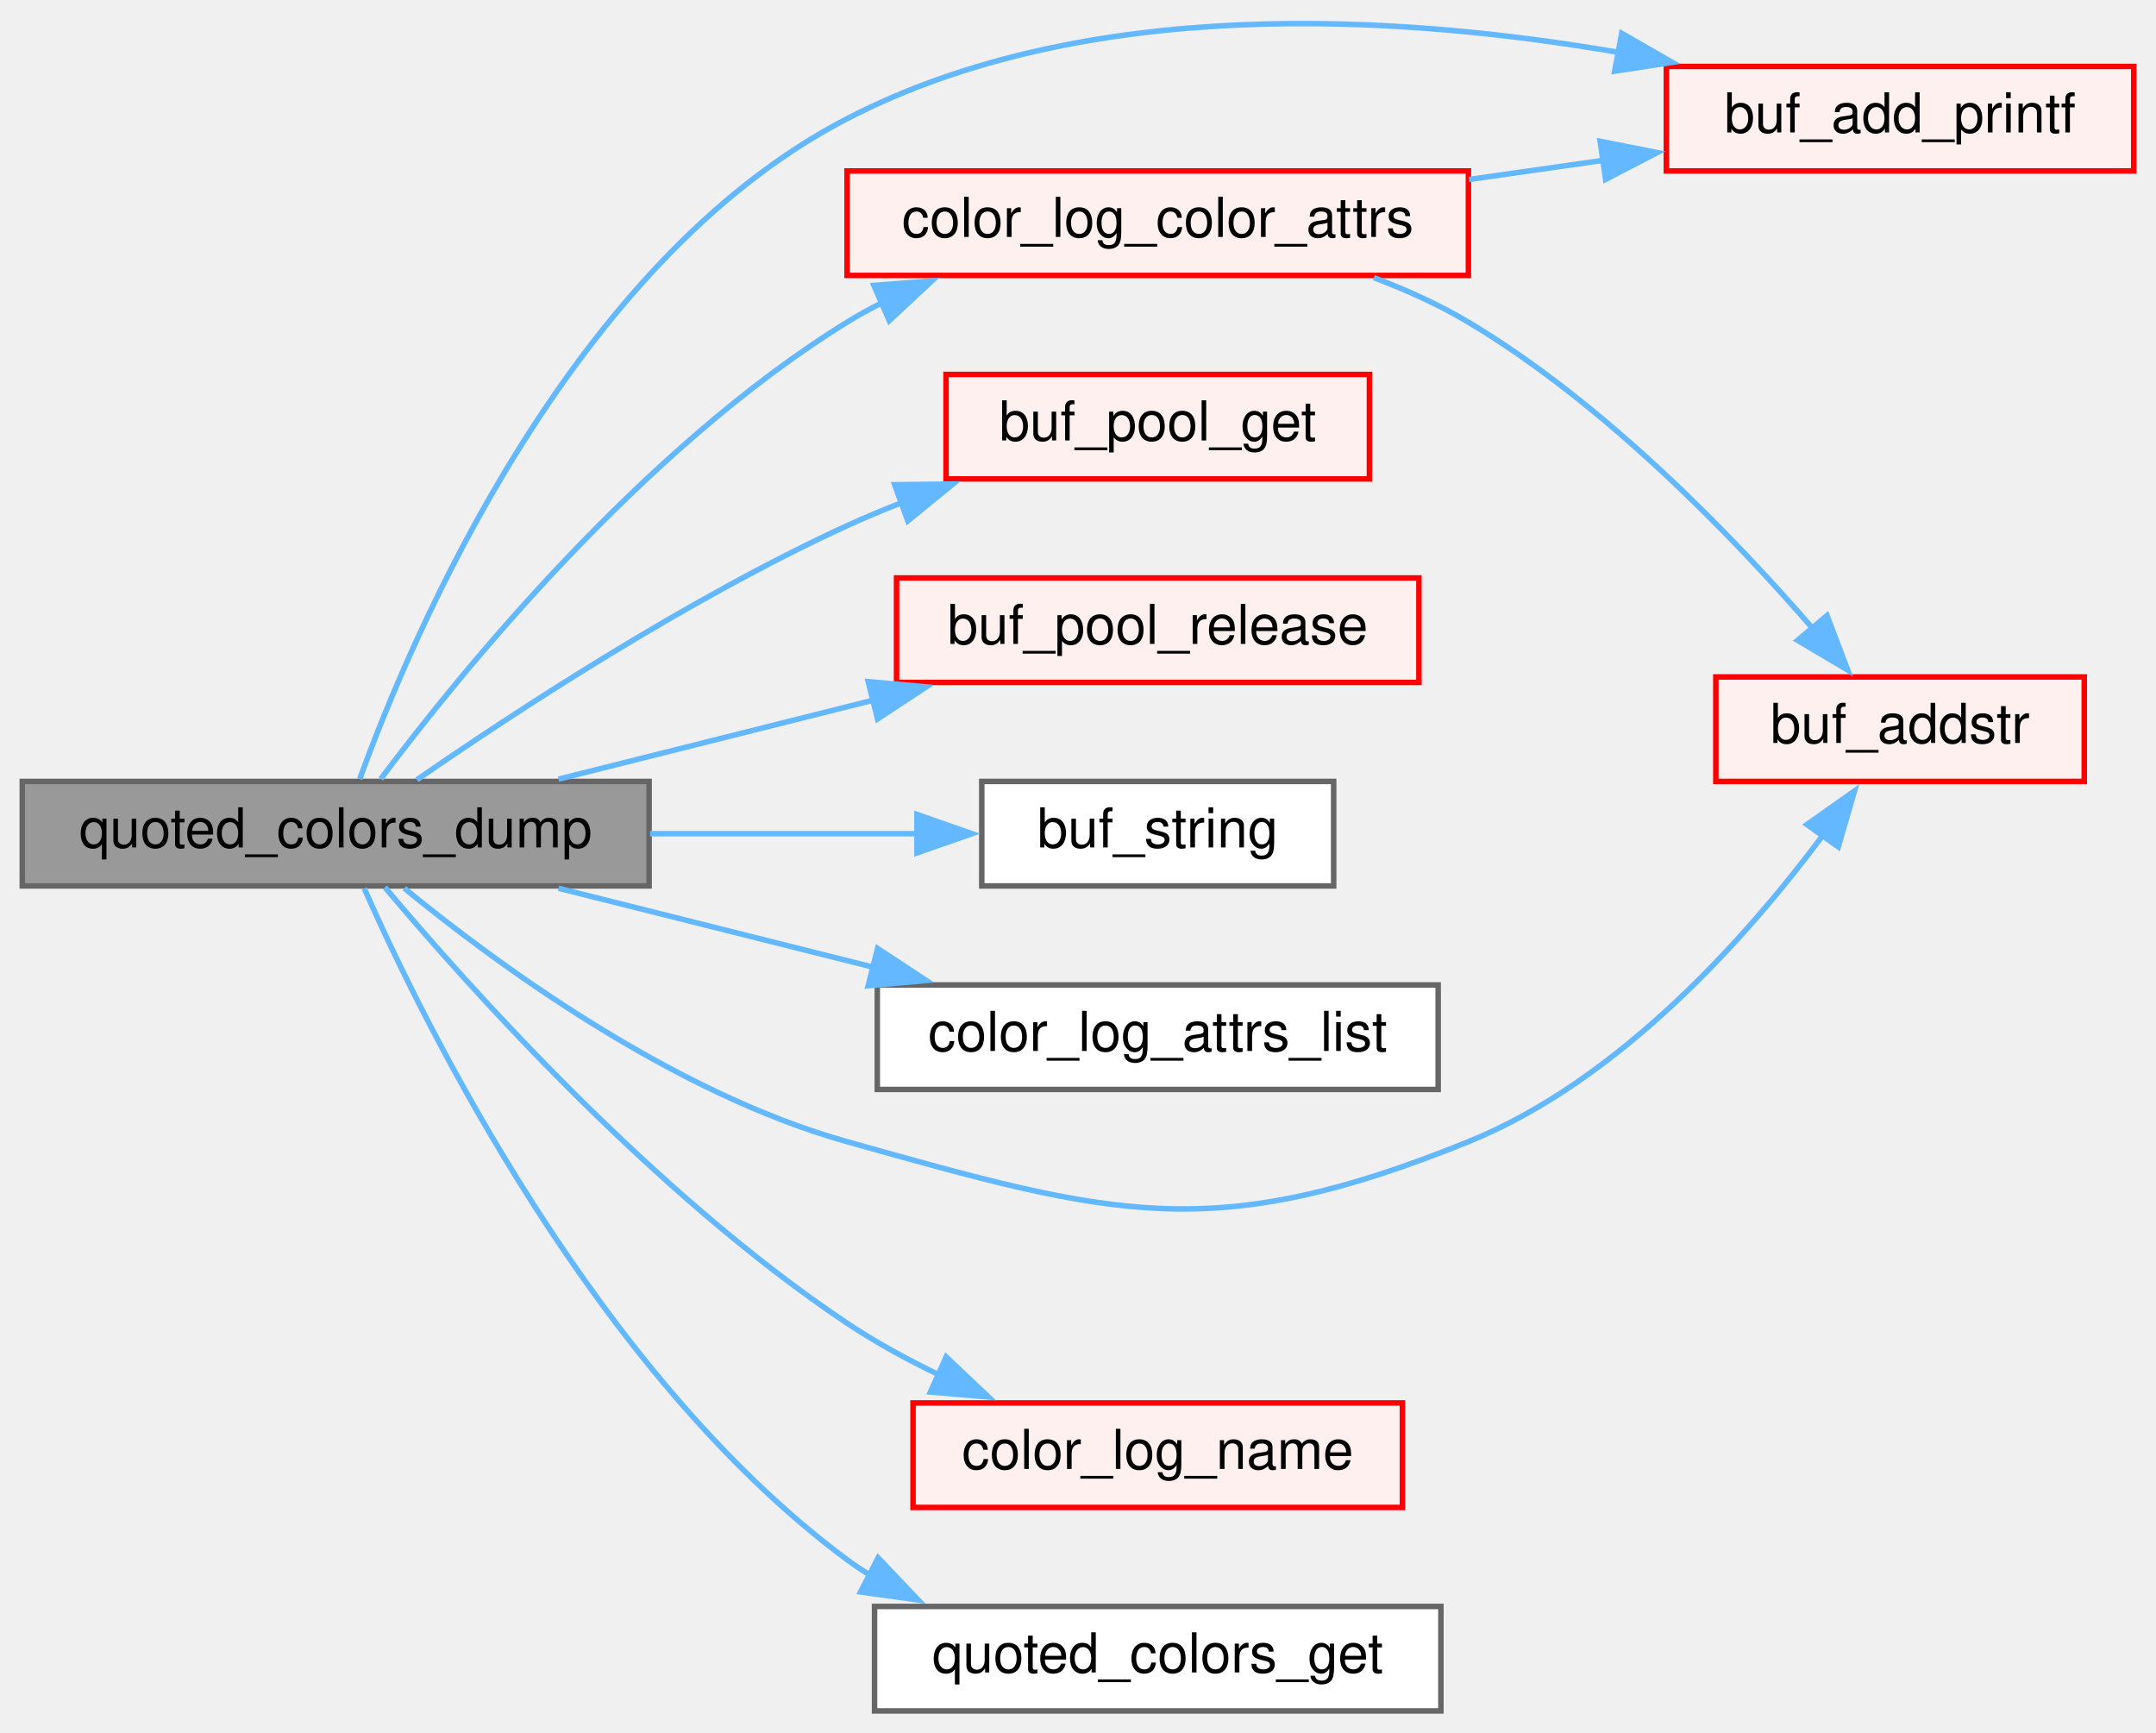
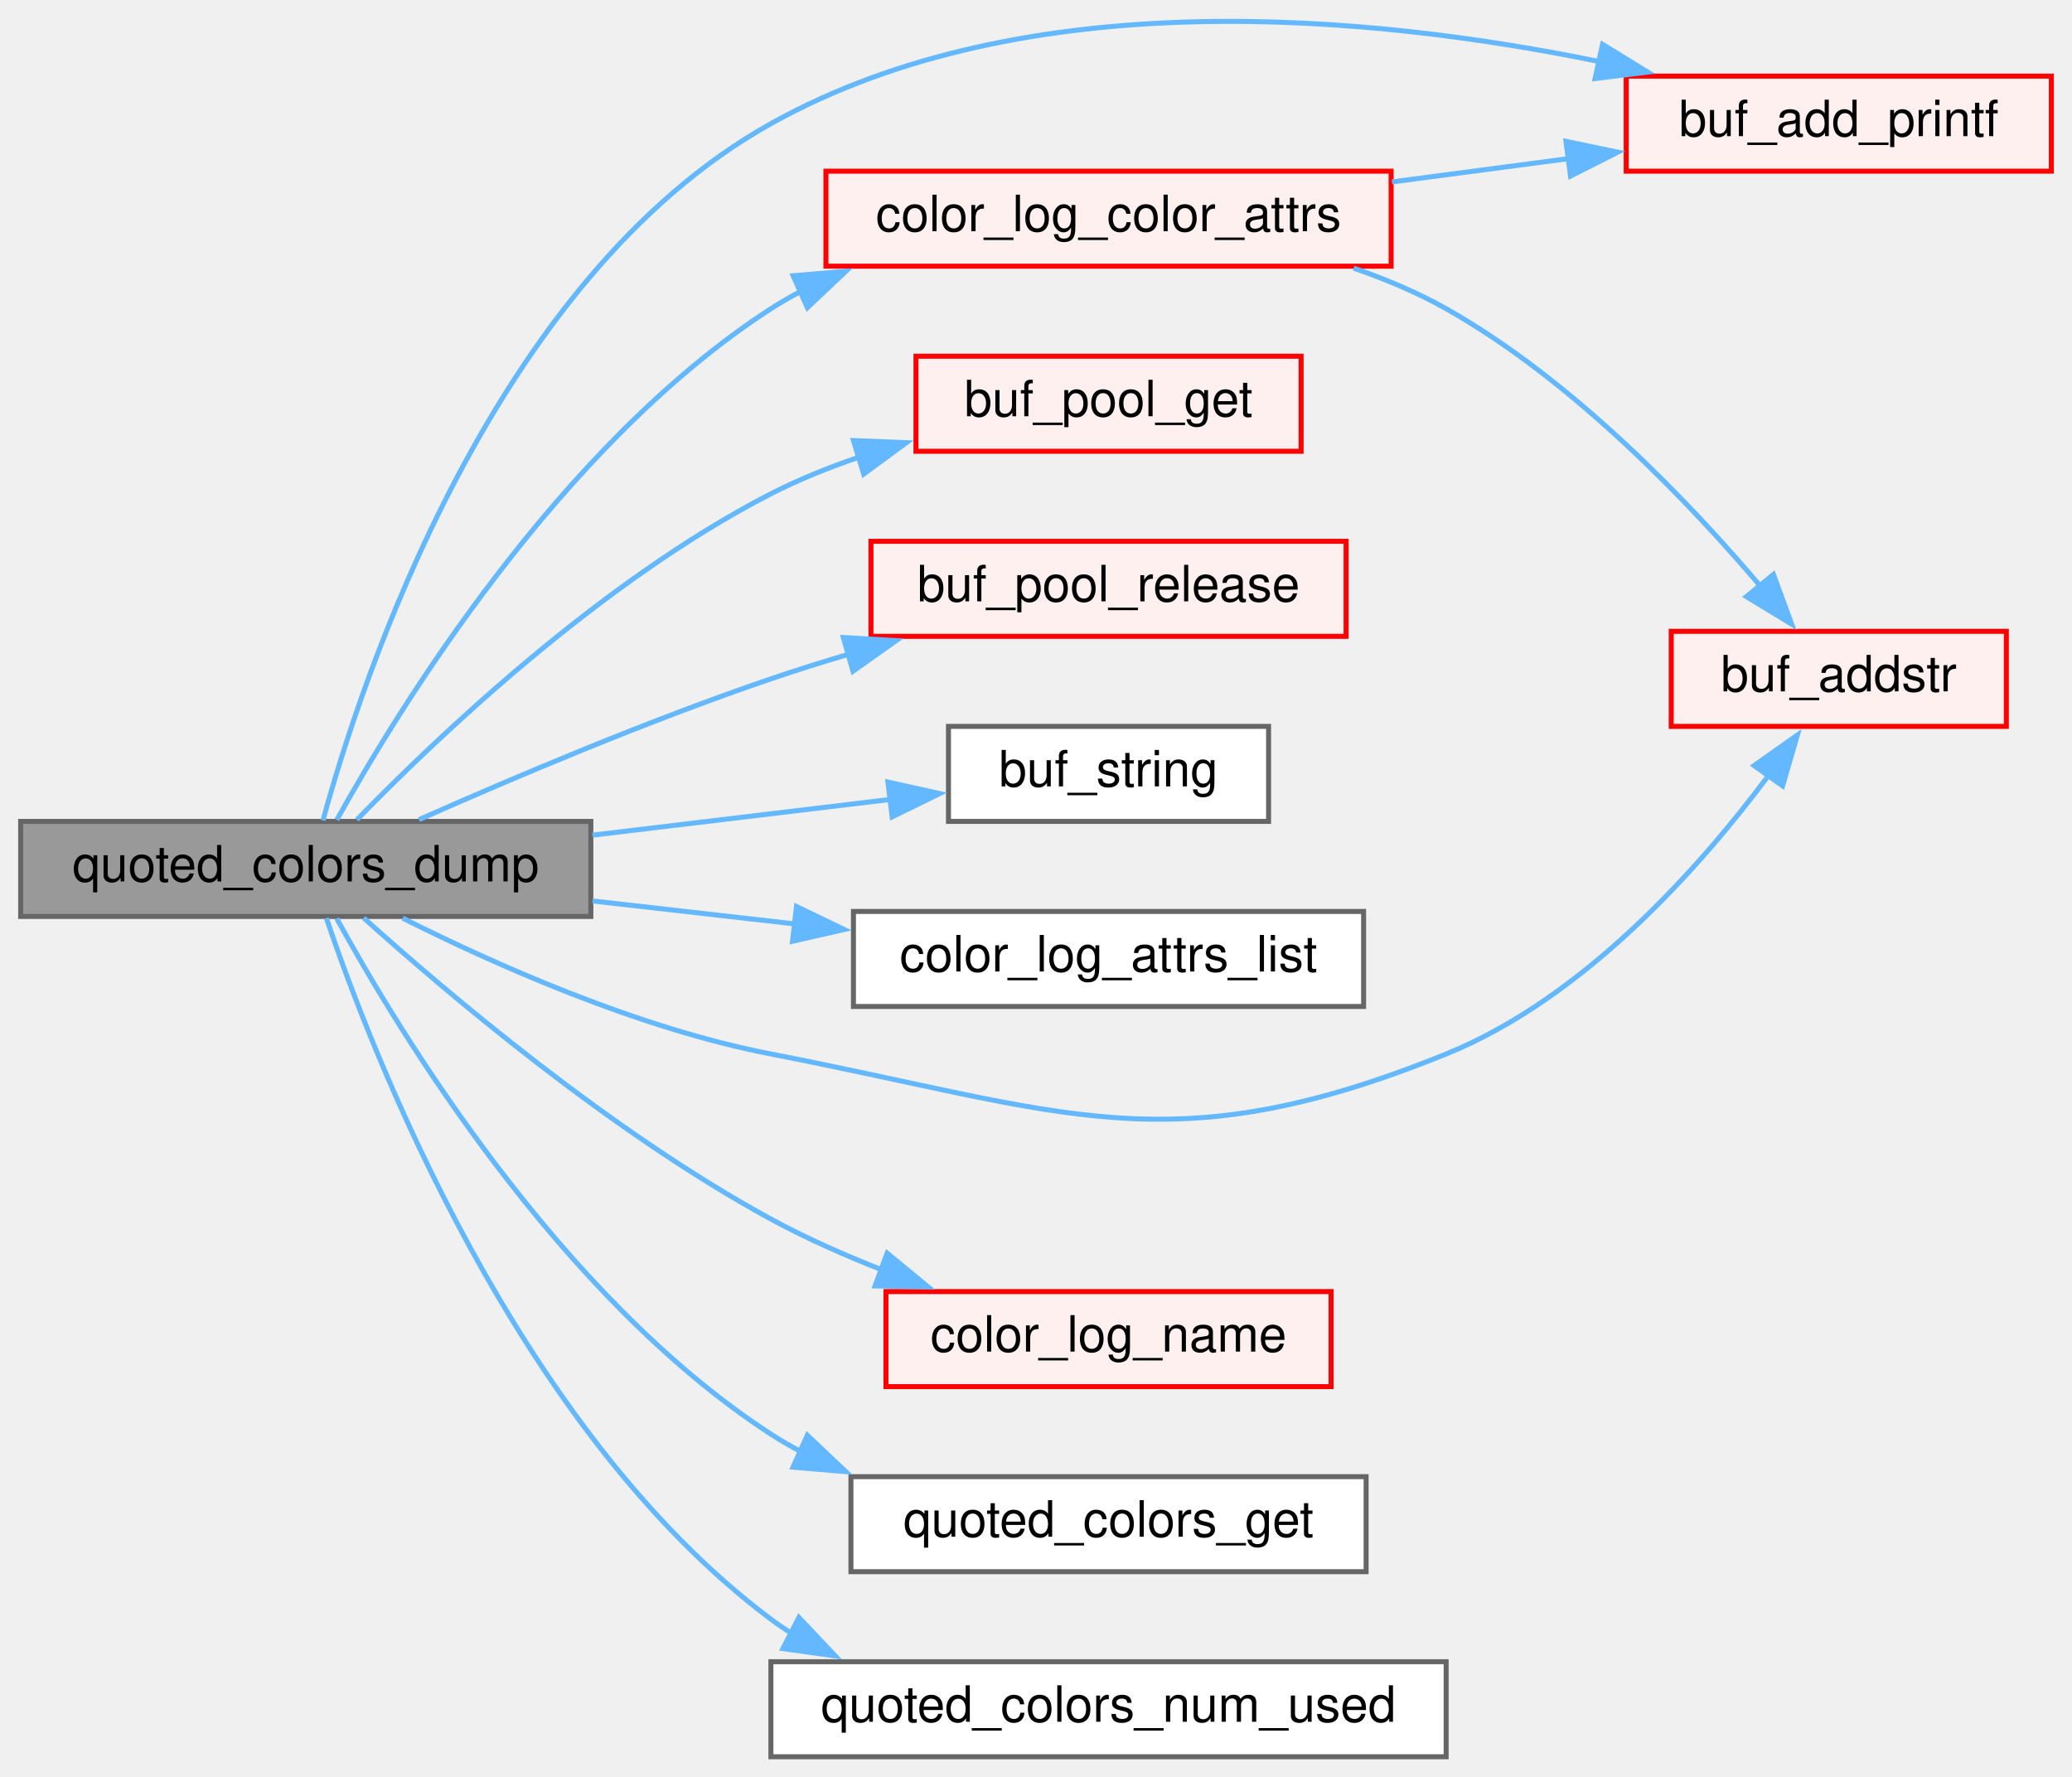
- <svg xmlns="http://www.w3.org/2000/svg" xmlns:xlink="http://www.w3.org/1999/xlink" width="392pt" height="315pt" viewBox="0.00 0.00 392.00 315.08">
-   <g id="graph0" class="graph" transform="scale(1 1) rotate(0) translate(4 311.08)">
+ <svg xmlns="http://www.w3.org/2000/svg" xmlns:xlink="http://www.w3.org/1999/xlink" width="414pt" height="355pt" viewBox="0.00 0.00 414.00 355.22">
+   <g id="graph0" class="graph" transform="scale(1 1) rotate(0) translate(4 351.22)">
    <g id="node1" class="node">
      <g id="a_node1">
        <a xlink:title="Dump all the Quoted colours.">
-           <polygon fill="#999999" stroke="#666666" points="114,-169 0,-169 0,-150 114,-150 114,-169" />
-           <text text-anchor="middle" x="57" y="-157" font-family="Helvetica,sans-Serif" font-size="10.00">quoted_colors_dump</text>
+           <polygon fill="#999999" stroke="#666666" points="114,-187 0,-187 0,-168 114,-168 114,-187" />
+           <text text-anchor="middle" x="57" y="-175" font-family="Helvetica,sans-Serif" font-size="10.00">quoted_colors_dump</text>
        </a>
      </g>
    </g>
    <g id="node2" class="node">
      <g id="a_node2">
        <a xlink:href="buffer_8c.html#a0849b79217aad19e4bf9381d532d59d1" target="_top" xlink:title="Format a string appending a Buffer.">
-           <polygon fill="#fff0f0" stroke="red" points="384,-299 299,-299 299,-280 384,-280 384,-299" />
-           <text text-anchor="middle" x="341.5" y="-287" font-family="Helvetica,sans-Serif" font-size="10.00">buf_add_printf</text>
+           <polygon fill="#fff0f0" stroke="red" points="406,-336 321,-336 321,-317 406,-317 406,-336" />
+           <text text-anchor="middle" x="363.5" y="-324" font-family="Helvetica,sans-Serif" font-size="10.00">buf_add_printf</text>
        </a>
      </g>
    </g>
    <g id="edge1" class="edge">
-       <path fill="none" stroke="#63b8ff" d="M61.37,-169.44C70.67,-195.1 99.41,-263.33 150,-289.5 193.4,-311.96 250.17,-308.49 290.41,-301.54" />
-       <polygon fill="#63b8ff" stroke="#63b8ff" points="290.88,-305.02 300.07,-299.74 289.6,-298.14 290.88,-305.02" />
+       <path fill="none" stroke="#63b8ff" d="M60.44,-187.19C68.05,-215.06 94.24,-295.4 150,-326.5 201.09,-355 270.41,-348.19 315.78,-338.88" />
+       <polygon fill="#63b8ff" stroke="#63b8ff" points="316.27,-342.36 325.3,-336.81 314.78,-335.52 316.27,-342.36" />
    </g>
    <g id="node3" class="node">
      <g id="a_node3">
        <a xlink:href="buffer_8c.html#a9924e74ddcb5280ab380e4627d1fba99" target="_top" xlink:title="Add a string to a Buffer.">
-           <polygon fill="#fff0f0" stroke="red" points="375,-188 308,-188 308,-169 375,-169 375,-188" />
-           <text text-anchor="middle" x="341.5" y="-176" font-family="Helvetica,sans-Serif" font-size="10.00">buf_addstr</text>
+           <polygon fill="#fff0f0" stroke="red" points="397,-225 330,-225 330,-206 397,-206 397,-225" />
+           <text text-anchor="middle" x="363.5" y="-213" font-family="Helvetica,sans-Serif" font-size="10.00">buf_addstr</text>
        </a>
      </g>
    </g>
    <g id="edge2" class="edge">
-       <path fill="none" stroke="#63b8ff" d="M69.49,-149.57C85.99,-136.05 117.95,-112.49 150,-103.5 198.36,-89.94 216.44,-84.66 263,-103.5 290.68,-114.7 313.95,-141.05 327.56,-159.33" />
-       <polygon fill="#63b8ff" stroke="#63b8ff" points="324.56,-161.16 333.22,-167.27 330.27,-157.1 324.56,-161.16" />
+       <path fill="none" stroke="#63b8ff" d="M76.38,-167.66C94.51,-158.55 123.3,-145.67 150,-140.5 208.91,-129.1 229.38,-117.99 285,-140.5 312.68,-151.7 335.95,-178.05 349.56,-196.33" />
+       <polygon fill="#63b8ff" stroke="#63b8ff" points="346.56,-198.16 355.22,-204.27 352.27,-194.1 346.56,-198.16" />
    </g>
    <g id="node4" class="node">
      <g id="a_node4">
        <a xlink:href="pool_8c.html#a41cba27c25d33cb6822789a2856093f2" target="_top" xlink:title="Get a Buffer from the pool.">
-           <polygon fill="#fff0f0" stroke="red" points="245,-243 168,-243 168,-224 245,-224 245,-243" />
-           <text text-anchor="middle" x="206.5" y="-231" font-family="Helvetica,sans-Serif" font-size="10.00">buf_pool_get</text>
+           <polygon fill="#fff0f0" stroke="red" points="256,-280 179,-280 179,-261 256,-261 256,-280" />
+           <text text-anchor="middle" x="217.5" y="-268" font-family="Helvetica,sans-Serif" font-size="10.00">buf_pool_get</text>
        </a>
      </g>
    </g>
    <g id="edge3" class="edge">
-       <path fill="none" stroke="#63b8ff" d="M71.77,-169.3C89.29,-181.42 120.77,-202.09 150,-215.5 153.27,-217 156.7,-218.43 160.18,-219.78" />
-       <polygon fill="#63b8ff" stroke="#63b8ff" points="158.66,-222.95 169.26,-223.07 161.05,-216.37 158.66,-222.95" />
+       <path fill="none" stroke="#63b8ff" d="M67.23,-187.33C82.78,-203.34 115.9,-235 150,-252.5 155.52,-255.33 161.53,-257.76 167.61,-259.82" />
+       <polygon fill="#63b8ff" stroke="#63b8ff" points="166.5,-263.14 177.09,-262.72 168.55,-256.45 166.5,-263.14" />
    </g>
    <g id="node5" class="node">
      <g id="a_node5">
        <a xlink:href="pool_8c.html#a4cc6068279461cb8628219586dfa35a1" target="_top" xlink:title="Return a Buffer to the pool.">
-           <polygon fill="#fff0f0" stroke="red" points="254,-206 159,-206 159,-187 254,-187 254,-206" />
-           <text text-anchor="middle" x="206.5" y="-194" font-family="Helvetica,sans-Serif" font-size="10.00">buf_pool_release</text>
+           <polygon fill="#fff0f0" stroke="red" points="265,-243 170,-243 170,-224 265,-224 265,-243" />
+           <text text-anchor="middle" x="217.5" y="-231" font-family="Helvetica,sans-Serif" font-size="10.00">buf_pool_release</text>
        </a>
      </g>
    </g>
    <g id="edge4" class="edge">
-       <path fill="none" stroke="#63b8ff" d="M97.53,-169.42C115.14,-173.83 136.09,-179.09 154.83,-183.79" />
-       <polygon fill="#63b8ff" stroke="#63b8ff" points="153.84,-187.15 164.4,-186.19 155.55,-180.36 153.84,-187.15" />
+       <path fill="none" stroke="#63b8ff" d="M79.64,-187.35C98.09,-195.54 125.46,-207.15 150,-215.5 155.04,-217.22 160.34,-218.88 165.66,-220.46" />
+       <polygon fill="#63b8ff" stroke="#63b8ff" points="164.48,-223.76 175.06,-223.15 166.41,-217.03 164.48,-223.76" />
    </g>
    <g id="node6" class="node">
      <g id="a_node6">
        <a xlink:href="buffer_8h.html#a728ebc5a947b77c8d56db44ce553a7ab" target="_top" xlink:title="Convert a buffer to a const char * &quot;string&quot;.">
-           <polygon fill="white" stroke="#666666" points="238.5,-169 174.5,-169 174.5,-150 238.5,-150 238.5,-169" />
-           <text text-anchor="middle" x="206.5" y="-157" font-family="Helvetica,sans-Serif" font-size="10.00">buf_string</text>
+           <polygon fill="white" stroke="#666666" points="249.5,-206 185.5,-206 185.5,-187 249.5,-187 249.5,-206" />
+           <text text-anchor="middle" x="217.5" y="-194" font-family="Helvetica,sans-Serif" font-size="10.00">buf_string</text>
        </a>
      </g>
    </g>
    <g id="edge5" class="edge">
-       <path fill="none" stroke="#63b8ff" d="M114.18,-159.5C130.4,-159.5 147.83,-159.5 163.06,-159.5" />
-       <polygon fill="#63b8ff" stroke="#63b8ff" points="162.71,-163 172.71,-159.5 162.71,-156 162.71,-163" />
+       <path fill="none" stroke="#63b8ff" d="M114.33,-184.25C133.98,-186.61 155.7,-189.21 174.03,-191.41" />
+       <polygon fill="#63b8ff" stroke="#63b8ff" points="173.4,-194.86 183.75,-192.57 174.24,-187.91 173.4,-194.86" />
    </g>
    <g id="node7" class="node">
      <g id="a_node7">
        <a xlink:href="color_2dump_8c.html#aa6eb8ddd98d29bf3fe5f95a5ed3fec70" target="_top" xlink:title="Get a string to represent some attributes in the log.">
-           <polygon fill="white" stroke="#666666" points="257.5,-132 155.5,-132 155.5,-113 257.5,-113 257.5,-132" />
-           <text text-anchor="middle" x="206.5" y="-120" font-family="Helvetica,sans-Serif" font-size="10.00">color_log_attrs_list</text>
+           <polygon fill="white" stroke="#666666" points="268.5,-169 166.5,-169 166.5,-150 268.5,-150 268.5,-169" />
+           <text text-anchor="middle" x="217.5" y="-157" font-family="Helvetica,sans-Serif" font-size="10.00">color_log_attrs_list</text>
        </a>
      </g>
    </g>
    <g id="edge6" class="edge">
-       <path fill="none" stroke="#63b8ff" d="M97.53,-149.58C115.14,-145.17 136.09,-139.91 154.83,-135.21" />
-       <polygon fill="#63b8ff" stroke="#63b8ff" points="155.55,-138.64 164.4,-132.81 153.84,-131.85 155.55,-138.64" />
+       <path fill="none" stroke="#63b8ff" d="M114.33,-171.1C127.54,-169.6 141.67,-168 155.09,-166.47" />
+       <polygon fill="#63b8ff" stroke="#63b8ff" points="155.11,-169.99 164.65,-165.39 154.32,-163.04 155.11,-169.99" />
    </g>
    <g id="node8" class="node">
      <g id="a_node8">
        <a xlink:href="color_2dump_8c.html#a5250f3ed62ecfbd2f086045b249aa341" target="_top" xlink:title="Get a colourful string to represent a colour in the log.">
-           <polygon fill="#fff0f0" stroke="red" points="263,-280 150,-280 150,-261 263,-261 263,-280" />
-           <text text-anchor="middle" x="206.5" y="-268" font-family="Helvetica,sans-Serif" font-size="10.00">color_log_color_attrs</text>
+           <polygon fill="#fff0f0" stroke="red" points="274,-317 161,-317 161,-298 274,-298 274,-317" />
+           <text text-anchor="middle" x="217.5" y="-305" font-family="Helvetica,sans-Serif" font-size="10.00">color_log_color_attrs</text>
        </a>
      </g>
    </g>
    <g id="edge7" class="edge">
-       <path fill="none" stroke="#63b8ff" d="M65.19,-169.45C79.34,-188.32 112.68,-229.51 150,-252.5 152.02,-253.75 154.14,-254.91 156.31,-256.01" />
-       <polygon fill="#63b8ff" stroke="#63b8ff" points="154.87,-259.19 165.43,-260 157.68,-252.78 154.87,-259.19" />
+       <path fill="none" stroke="#63b8ff" d="M63.21,-187.31C75.36,-209.19 107.73,-262.18 150,-289.5 151.88,-290.72 153.85,-291.85 155.87,-292.91" />
+       <polygon fill="#63b8ff" stroke="#63b8ff" points="154.44,-296.1 164.99,-296.98 157.29,-289.71 154.44,-296.1" />
    </g>
    <g id="node9" class="node">
      <g id="a_node9">
        <a xlink:href="color_2dump_8c.html#a668b7cab04f7e8894606daa911c5d488" target="_top" xlink:title="Get a string to represent a colour name.">
-           <polygon fill="#fff0f0" stroke="red" points="251,-56 162,-56 162,-37 251,-37 251,-56" />
-           <text text-anchor="middle" x="206.5" y="-44" font-family="Helvetica,sans-Serif" font-size="10.00">color_log_name</text>
+           <polygon fill="#fff0f0" stroke="red" points="262,-93 173,-93 173,-74 262,-74 262,-93" />
+           <text text-anchor="middle" x="217.5" y="-81" font-family="Helvetica,sans-Serif" font-size="10.00">color_log_name</text>
        </a>
      </g>
    </g>
    <g id="edge10" class="edge">
-       <path fill="none" stroke="#63b8ff" d="M65.95,-149.76C80.86,-132.01 114.69,-94.06 150,-70.5 155.18,-67.04 160.95,-63.89 166.75,-61.1" />
-       <polygon fill="#63b8ff" stroke="#63b8ff" points="168.02,-64.37 175.72,-57.09 165.16,-57.98 168.02,-64.37" />
+       <path fill="none" stroke="#63b8ff" d="M68.58,-167.71C84.95,-152.97 117.92,-124.96 150,-107.5 156.96,-103.71 164.64,-100.31 172.24,-97.33" />
+       <polygon fill="#63b8ff" stroke="#63b8ff" points="173.24,-100.69 181.41,-93.95 170.82,-94.13 173.24,-100.69" />
    </g>
    <g id="node10" class="node">
      <g id="a_node10">
        <a xlink:href="quoted_8c.html#a40480938c71869132265641f69df574c" target="_top" xlink:title="Return the color of a quote, cycling through the used quotes.">
-           <polygon fill="white" stroke="#666666" points="258,-19 155,-19 155,0 258,0 258,-19" />
-           <text text-anchor="middle" x="206.5" y="-7" font-family="Helvetica,sans-Serif" font-size="10.00">quoted_colors_get</text>
+           <polygon fill="white" stroke="#666666" points="269,-56 166,-56 166,-37 269,-37 269,-56" />
+           <text text-anchor="middle" x="217.5" y="-44" font-family="Helvetica,sans-Serif" font-size="10.00">quoted_colors_get</text>
        </a>
      </g>
    </g>
    <g id="edge11" class="edge">
-       <path fill="none" stroke="#63b8ff" d="M62.18,-149.57C72.98,-125.11 104.22,-61.43 150,-27.5 151.35,-26.5 152.75,-25.56 154.2,-24.66" />
-       <polygon fill="#63b8ff" stroke="#63b8ff" points="155.65,-27.85 162.94,-20.17 152.45,-21.63 155.65,-27.85" />
+       <path fill="none" stroke="#63b8ff" d="M63.19,-167.6C75.28,-145.52 107.57,-92.05 150,-64.5 151.88,-63.28 153.84,-62.14 155.86,-61.08" />
+       <polygon fill="#63b8ff" stroke="#63b8ff" points="157.28,-64.28 164.98,-57 154.42,-57.89 157.28,-64.28" />
+     </g>
+     <g id="node11" class="node">
+       <g id="a_node11">
+         <a xlink:href="quoted_8c.html#a4516dfe2716c7ebd2ea5cf1d0759a3a6" target="_top" xlink:title="Return the number of used quotes.">
+           <polygon fill="white" stroke="#666666" points="285,-19 150,-19 150,0 285,0 285,-19" />
+           <text text-anchor="middle" x="217.5" y="-7" font-family="Helvetica,sans-Serif" font-size="10.00">quoted_colors_num_used</text>
+         </a>
+       </g>
+     </g>
+     <g id="edge12" class="edge">
+       <path fill="none" stroke="#63b8ff" d="M61.12,-167.67C70.19,-140.8 99.13,-65.57 150,-27.5 151.35,-26.49 152.75,-25.54 154.19,-24.64" />
+       <polygon fill="#63b8ff" stroke="#63b8ff" points="155.6,-27.85 162.88,-20.15 152.39,-21.63 155.6,-27.85" />
    </g>
    <g id="edge8" class="edge">
-       <path fill="none" stroke="#63b8ff" d="M263.13,-278.45C271.26,-279.61 279.61,-280.8 287.68,-281.95" />
-       <polygon fill="#63b8ff" stroke="#63b8ff" points="286.96,-285.39 297.35,-283.34 287.95,-278.46 286.96,-285.39" />
+       <path fill="none" stroke="#63b8ff" d="M274.17,-314.85C285.81,-316.38 298.04,-318 309.57,-319.52" />
+       <polygon fill="#63b8ff" stroke="#63b8ff" points="308.95,-322.96 319.32,-320.8 309.87,-316.02 308.95,-322.96" />
    </g>
    <g id="edge9" class="edge">
-       <path fill="none" stroke="#63b8ff" d="M245.81,-260.59C251.77,-258.35 257.69,-255.67 263,-252.5 288.07,-237.54 311.53,-213.11 325.93,-196.45" />
-       <polygon fill="#63b8ff" stroke="#63b8ff" points="328.22,-199.16 331.98,-189.25 322.86,-194.66 328.22,-199.16" />
+       <path fill="none" stroke="#63b8ff" d="M266.51,-297.61C272.93,-295.4 279.27,-292.73 285,-289.5 310.43,-275.16 333.81,-250.59 348.09,-233.73" />
+       <polygon fill="#63b8ff" stroke="#63b8ff" points="350.44,-236.38 354.09,-226.43 345.03,-231.94 350.44,-236.38" />
    </g>
  </g>
</svg>
